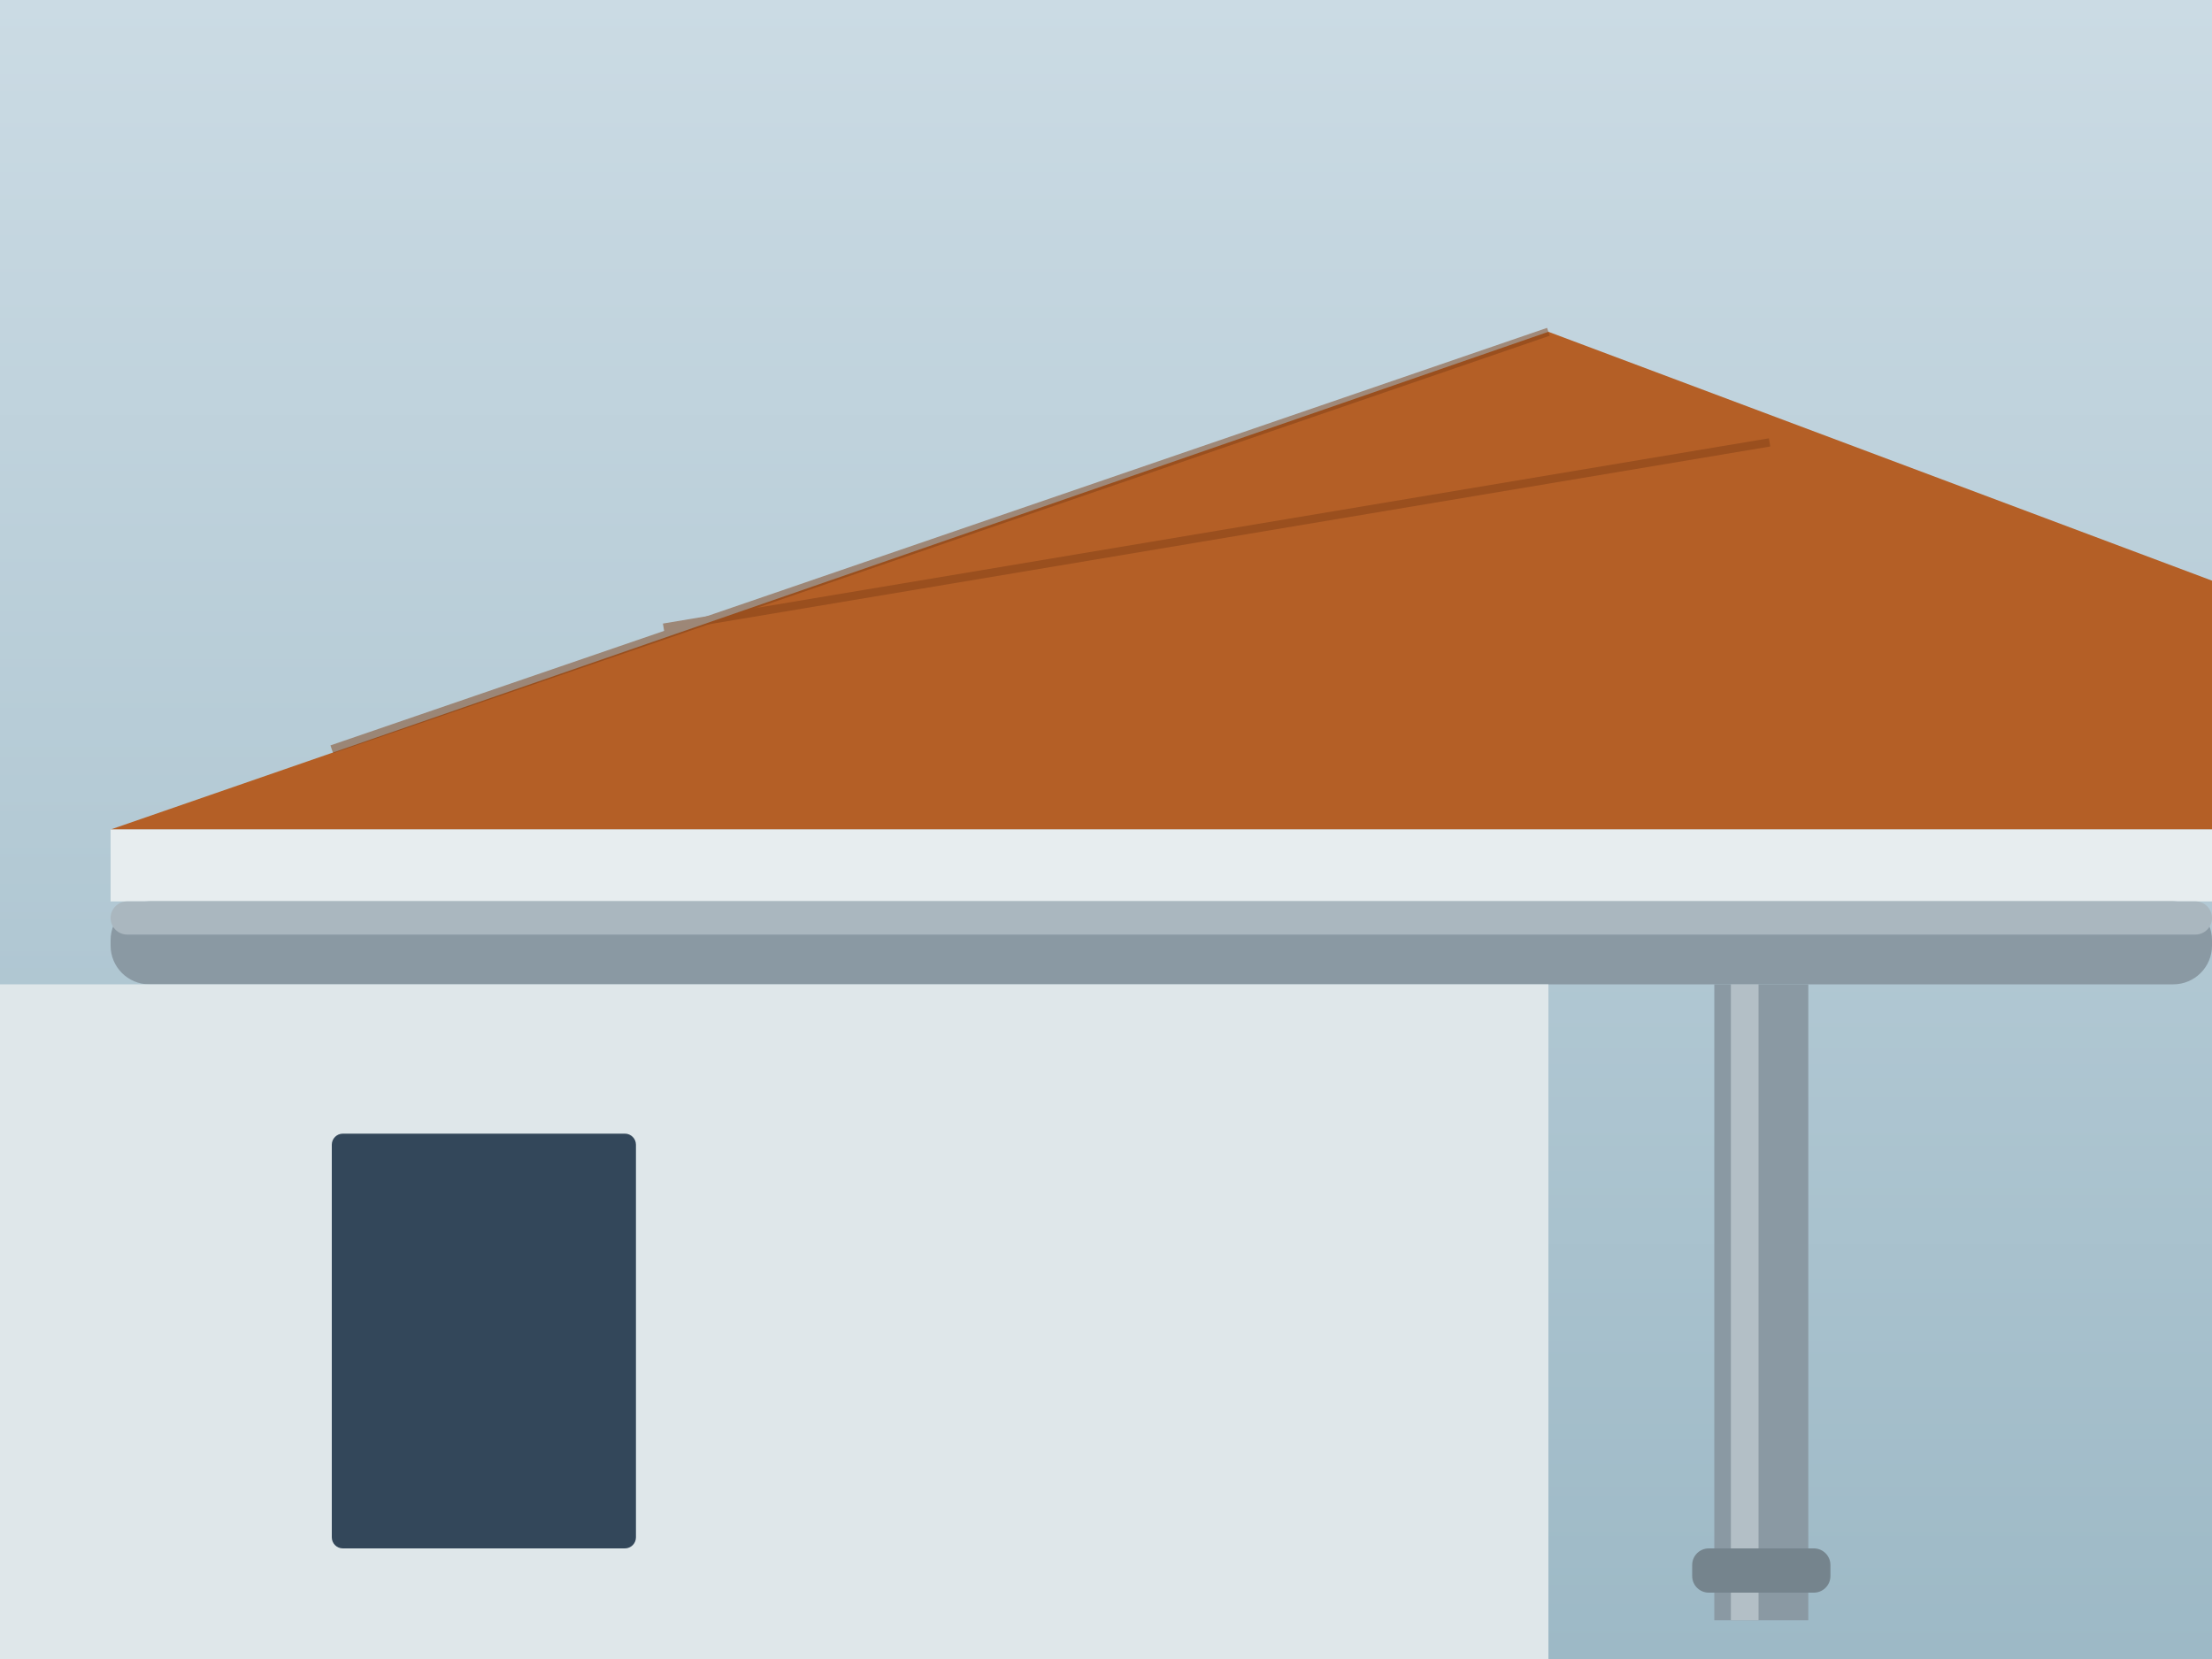
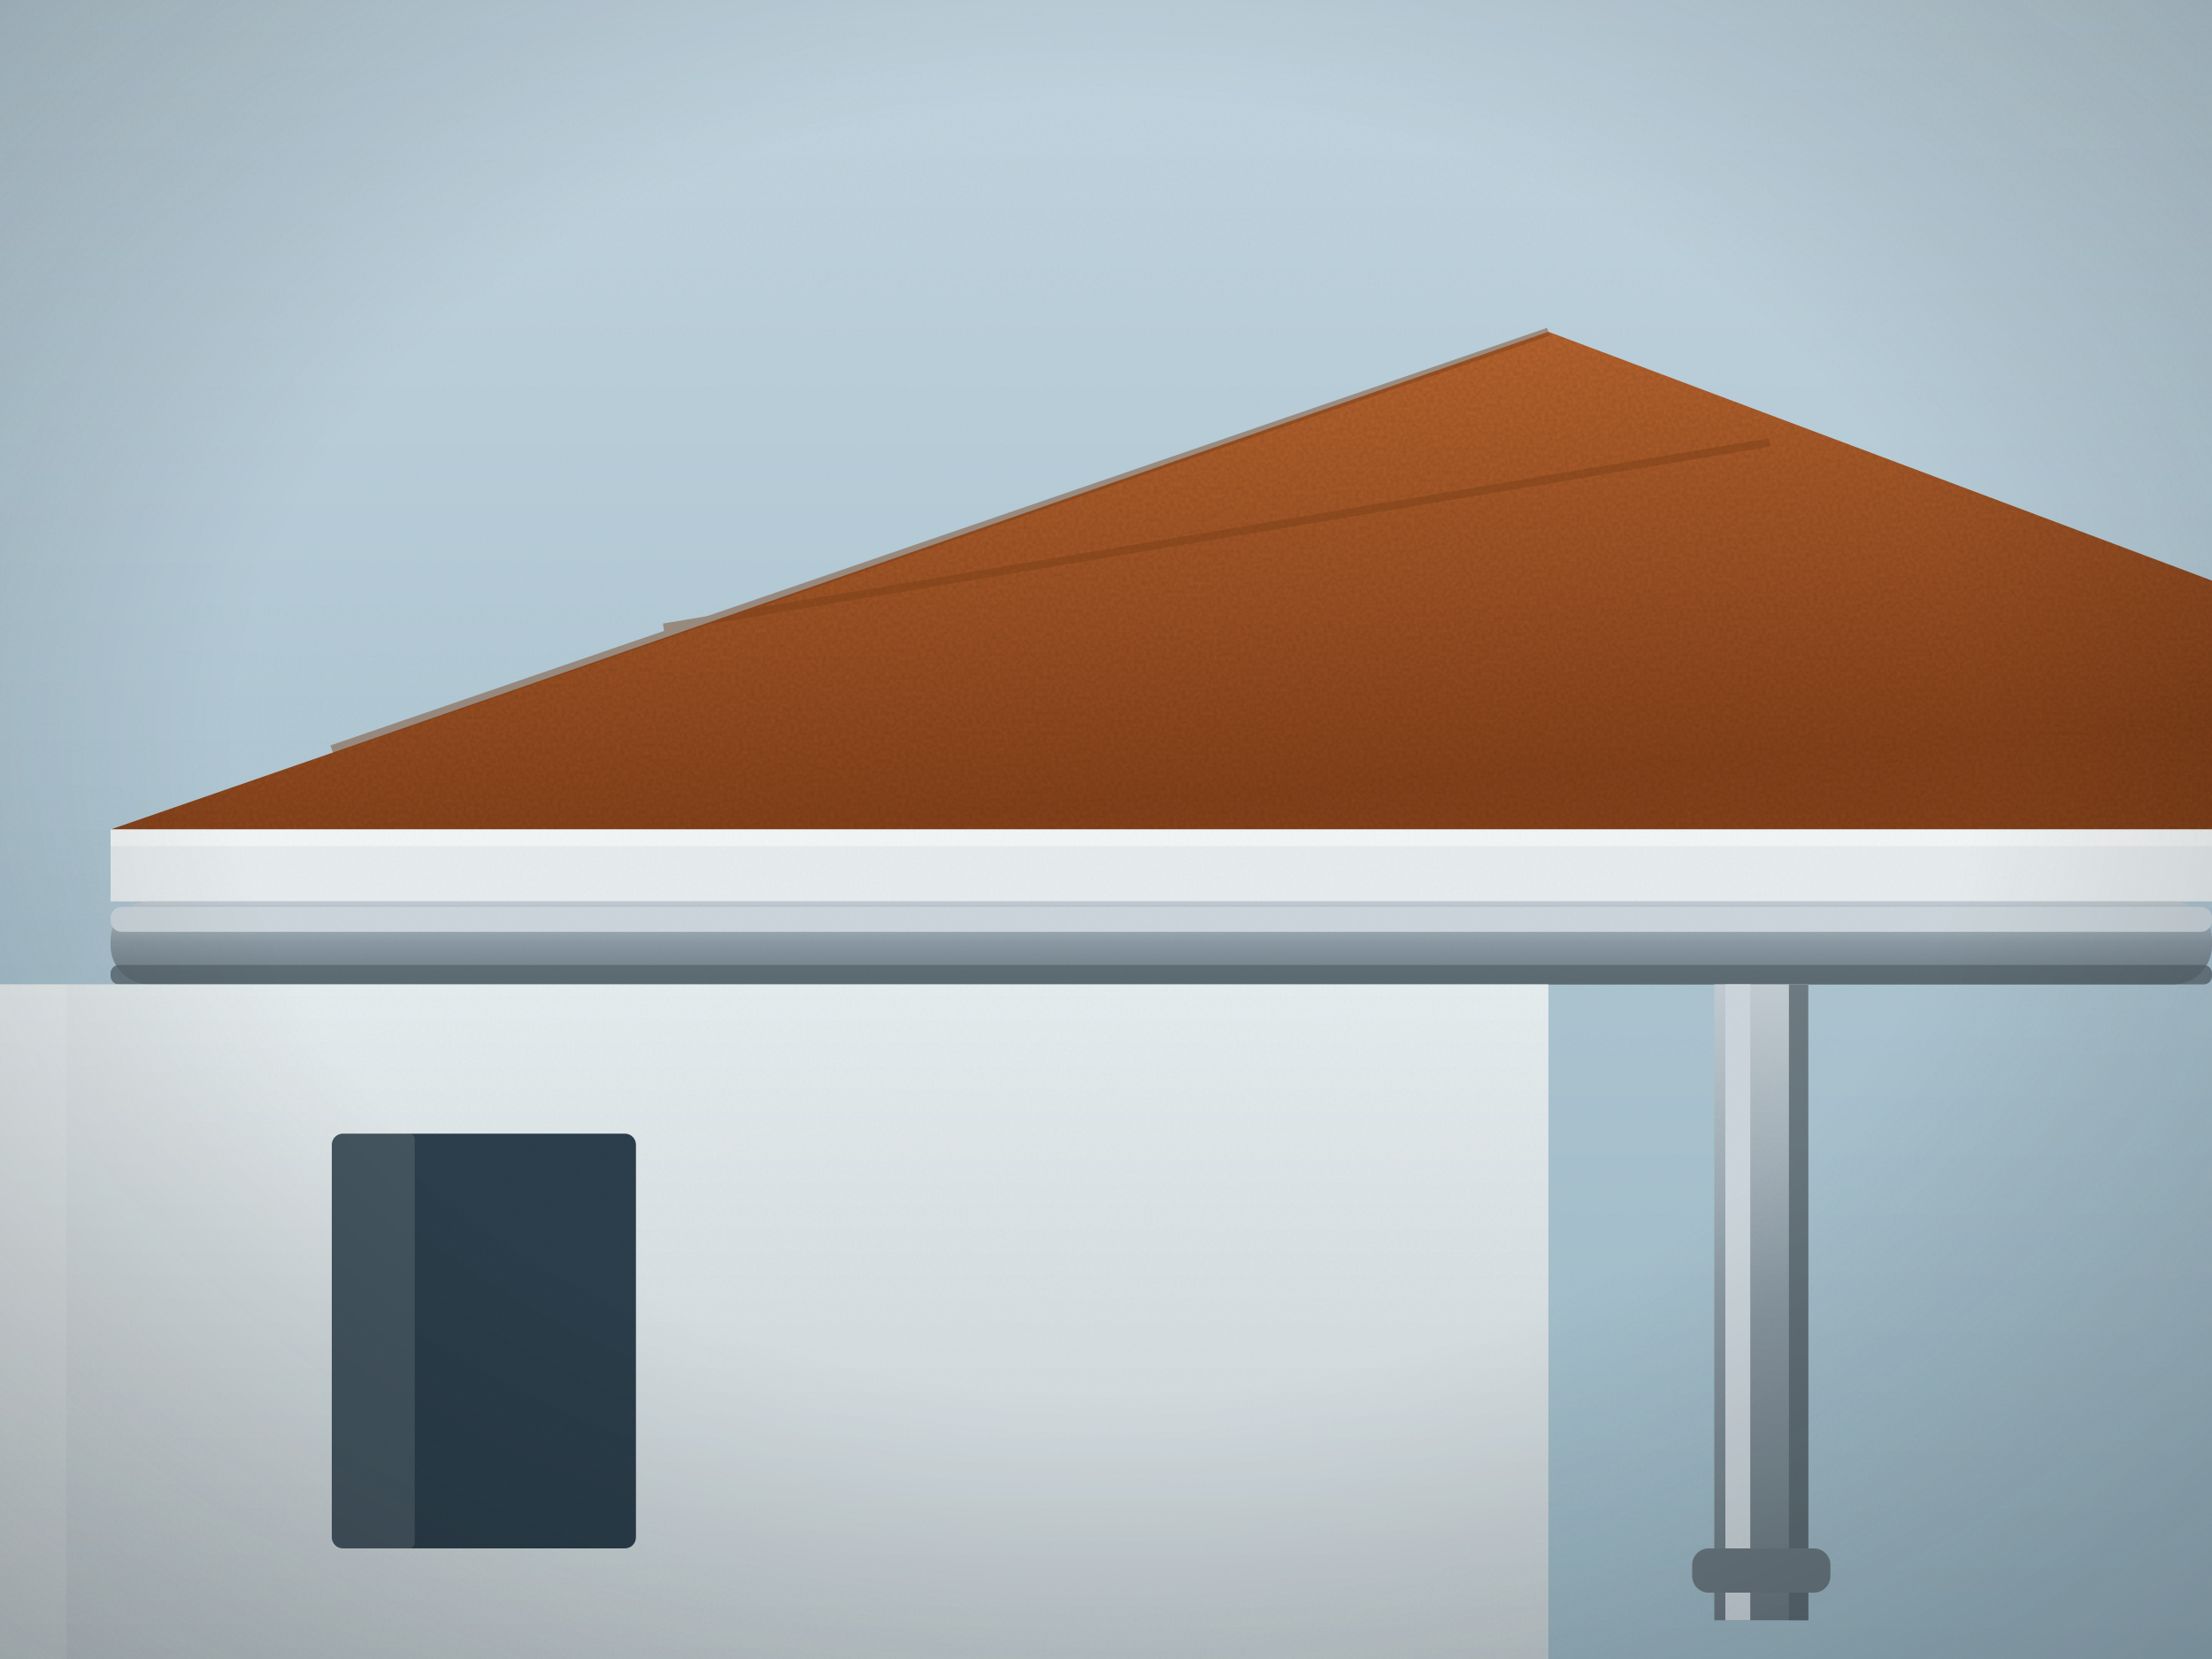
- <svg xmlns="http://www.w3.org/2000/svg" width="800" height="600" viewBox="0 0 800 600" role="img" aria-label="Takrenner og nedløp">
+ <svg xmlns="http://www.w3.org/2000/svg" width="800" height="600" viewBox="0 0 800 600" role="img" aria-label="Illustrasjon: takrenner og nedløp">
  <defs>
-     <linearGradient id="s3" x1="0" y1="0" x2="0" y2="1">
-       <stop offset="0" stop-color="#cbdbe4" />
+     <linearGradient id="g-sky" x1="0" y1="0" x2="0" y2="1">
+       <stop offset="0" stop-color="#c2d5e0" />
      <stop offset="1" stop-color="#9db9c6" />
    </linearGradient>
+     <linearGradient id="g-roof" x1="0" y1="0" x2="0.3" y2="1">
+       <stop offset="0" stop-color="#c96f34" />
+       <stop offset="1" stop-color="#8a441b" />
+     </linearGradient>
+     <linearGradient id="g-metal" x1="0" y1="0" x2="0" y2="1">
+       <stop offset="0" stop-color="#c2ccd2" />
+       <stop offset="0.5" stop-color="#8a99a3" />
+       <stop offset="1" stop-color="#6c7a83" />
+     </linearGradient>
+     <linearGradient id="g-wall" x1="0" y1="0" x2="0" y2="1">
+       <stop offset="0" stop-color="#e6edef" />
+       <stop offset="1" stop-color="#c6d0d4" />
+     </linearGradient>
+     <filter id="g-grain" x="0" y="0" width="100%" height="100%">
+       <feTurbulence type="fractalNoise" baseFrequency="0.7" numOctaves="2" seed="8" result="n" />
+       <feColorMatrix in="n" type="matrix" values="0 0 0 0 0 0 0 0 0 0 0 0 0 0 0 0 0 0 0.15 0" />
+       <feComposite operator="in" in2="SourceGraphic" />
+     </filter>
+     <radialGradient id="g-vig" cx="0.5" cy="0.45" r="0.78">
+       <stop offset="0.5" stop-color="#000" stop-opacity="0" />
+       <stop offset="1" stop-color="#0a1116" stop-opacity="0.28" />
+     </radialGradient>
+     <filter id="g-fg">
+       <feTurbulence type="fractalNoise" baseFrequency="0.9" numOctaves="2" stitchTiles="stitch" />
+       <feColorMatrix type="matrix" values="0 0 0 0 0 0 0 0 0 0 0 0 0 0 0 0 0 0 0.04 0" />
+     </filter>
  </defs>
-   <rect width="800" height="600" fill="url(#s3)" />
-   <path d="M40 300 L560 120 L800 210 L800 300 Z" fill="#b45f26" />
-   <g stroke="#7f3f16" stroke-width="3" opacity="0.5">
+   <rect width="800" height="600" fill="url(#g-sky)" />
+   <path d="M40 300 L560 120 L800 210 L800 300 Z" fill="url(#g-roof)" />
+   <path d="M40 300 L560 120 L800 210 L800 300 Z" filter="url(#g-grain)" />
+   <g stroke="#7a3d16" stroke-width="3" opacity="0.45">
    <path d="M120 271 L560 120" fill="none" />
    <path d="M240 227 L640 160" fill="none" />
  </g>
  <rect x="40" y="300" width="760" height="26" fill="#e7edef" />
-   <rect x="40" y="326" width="760" height="30" rx="14" fill="#8a99a3" />
-   <rect x="40" y="326" width="760" height="12" rx="6" fill="#aab7bf" />
-   <rect x="620" y="356" width="34" height="230" fill="#8a99a3" />
-   <rect x="626" y="356" width="10" height="230" fill="#b3bfc6" />
-   <rect x="612" y="560" width="50" height="16" rx="6" fill="#75848d" />
-   <rect y="356" width="560" height="244" fill="#dfe7ea" />
-   <rect x="120" y="410" width="110" height="150" rx="4" fill="#33475a" />
+   <rect x="40" y="300" width="760" height="6" fill="#fff" opacity="0.5" />
+   <rect x="40" y="326" width="760" height="30" rx="14" fill="url(#g-metal)" />
+   <rect x="40" y="328" width="760" height="9" rx="4" fill="#ccd6dc" />
+   <rect x="40" y="349" width="760" height="7" rx="3" fill="#59666e" opacity="0.8" />
+   <rect x="620" y="356" width="34" height="230" fill="url(#g-metal)" />
+   <rect x="624" y="356" width="9" height="230" fill="#ccd6dc" />
+   <rect x="647" y="356" width="7" height="230" fill="#59666e" opacity="0.8" />
+   <rect x="612" y="560" width="50" height="16" rx="6" fill="#6b7981" />
+   <rect x="300" y="356" width="10" height="14" fill="#6b7981" />
+   <rect y="356" width="560" height="244" fill="url(#g-wall)" />
+   <rect y="356" width="24" height="244" fill="#fff" opacity="0.15" />
+   <rect x="120" y="410" width="110" height="150" rx="4" fill="#2b3e4b" />
+   <rect x="120" y="410" width="30" height="150" rx="2" fill="#fff" opacity="0.12" />
+   <rect width="800" height="600" fill="url(#g-vig)" />
+   <rect width="800" height="600" filter="url(#g-fg)" opacity="0.5" />
</svg>
